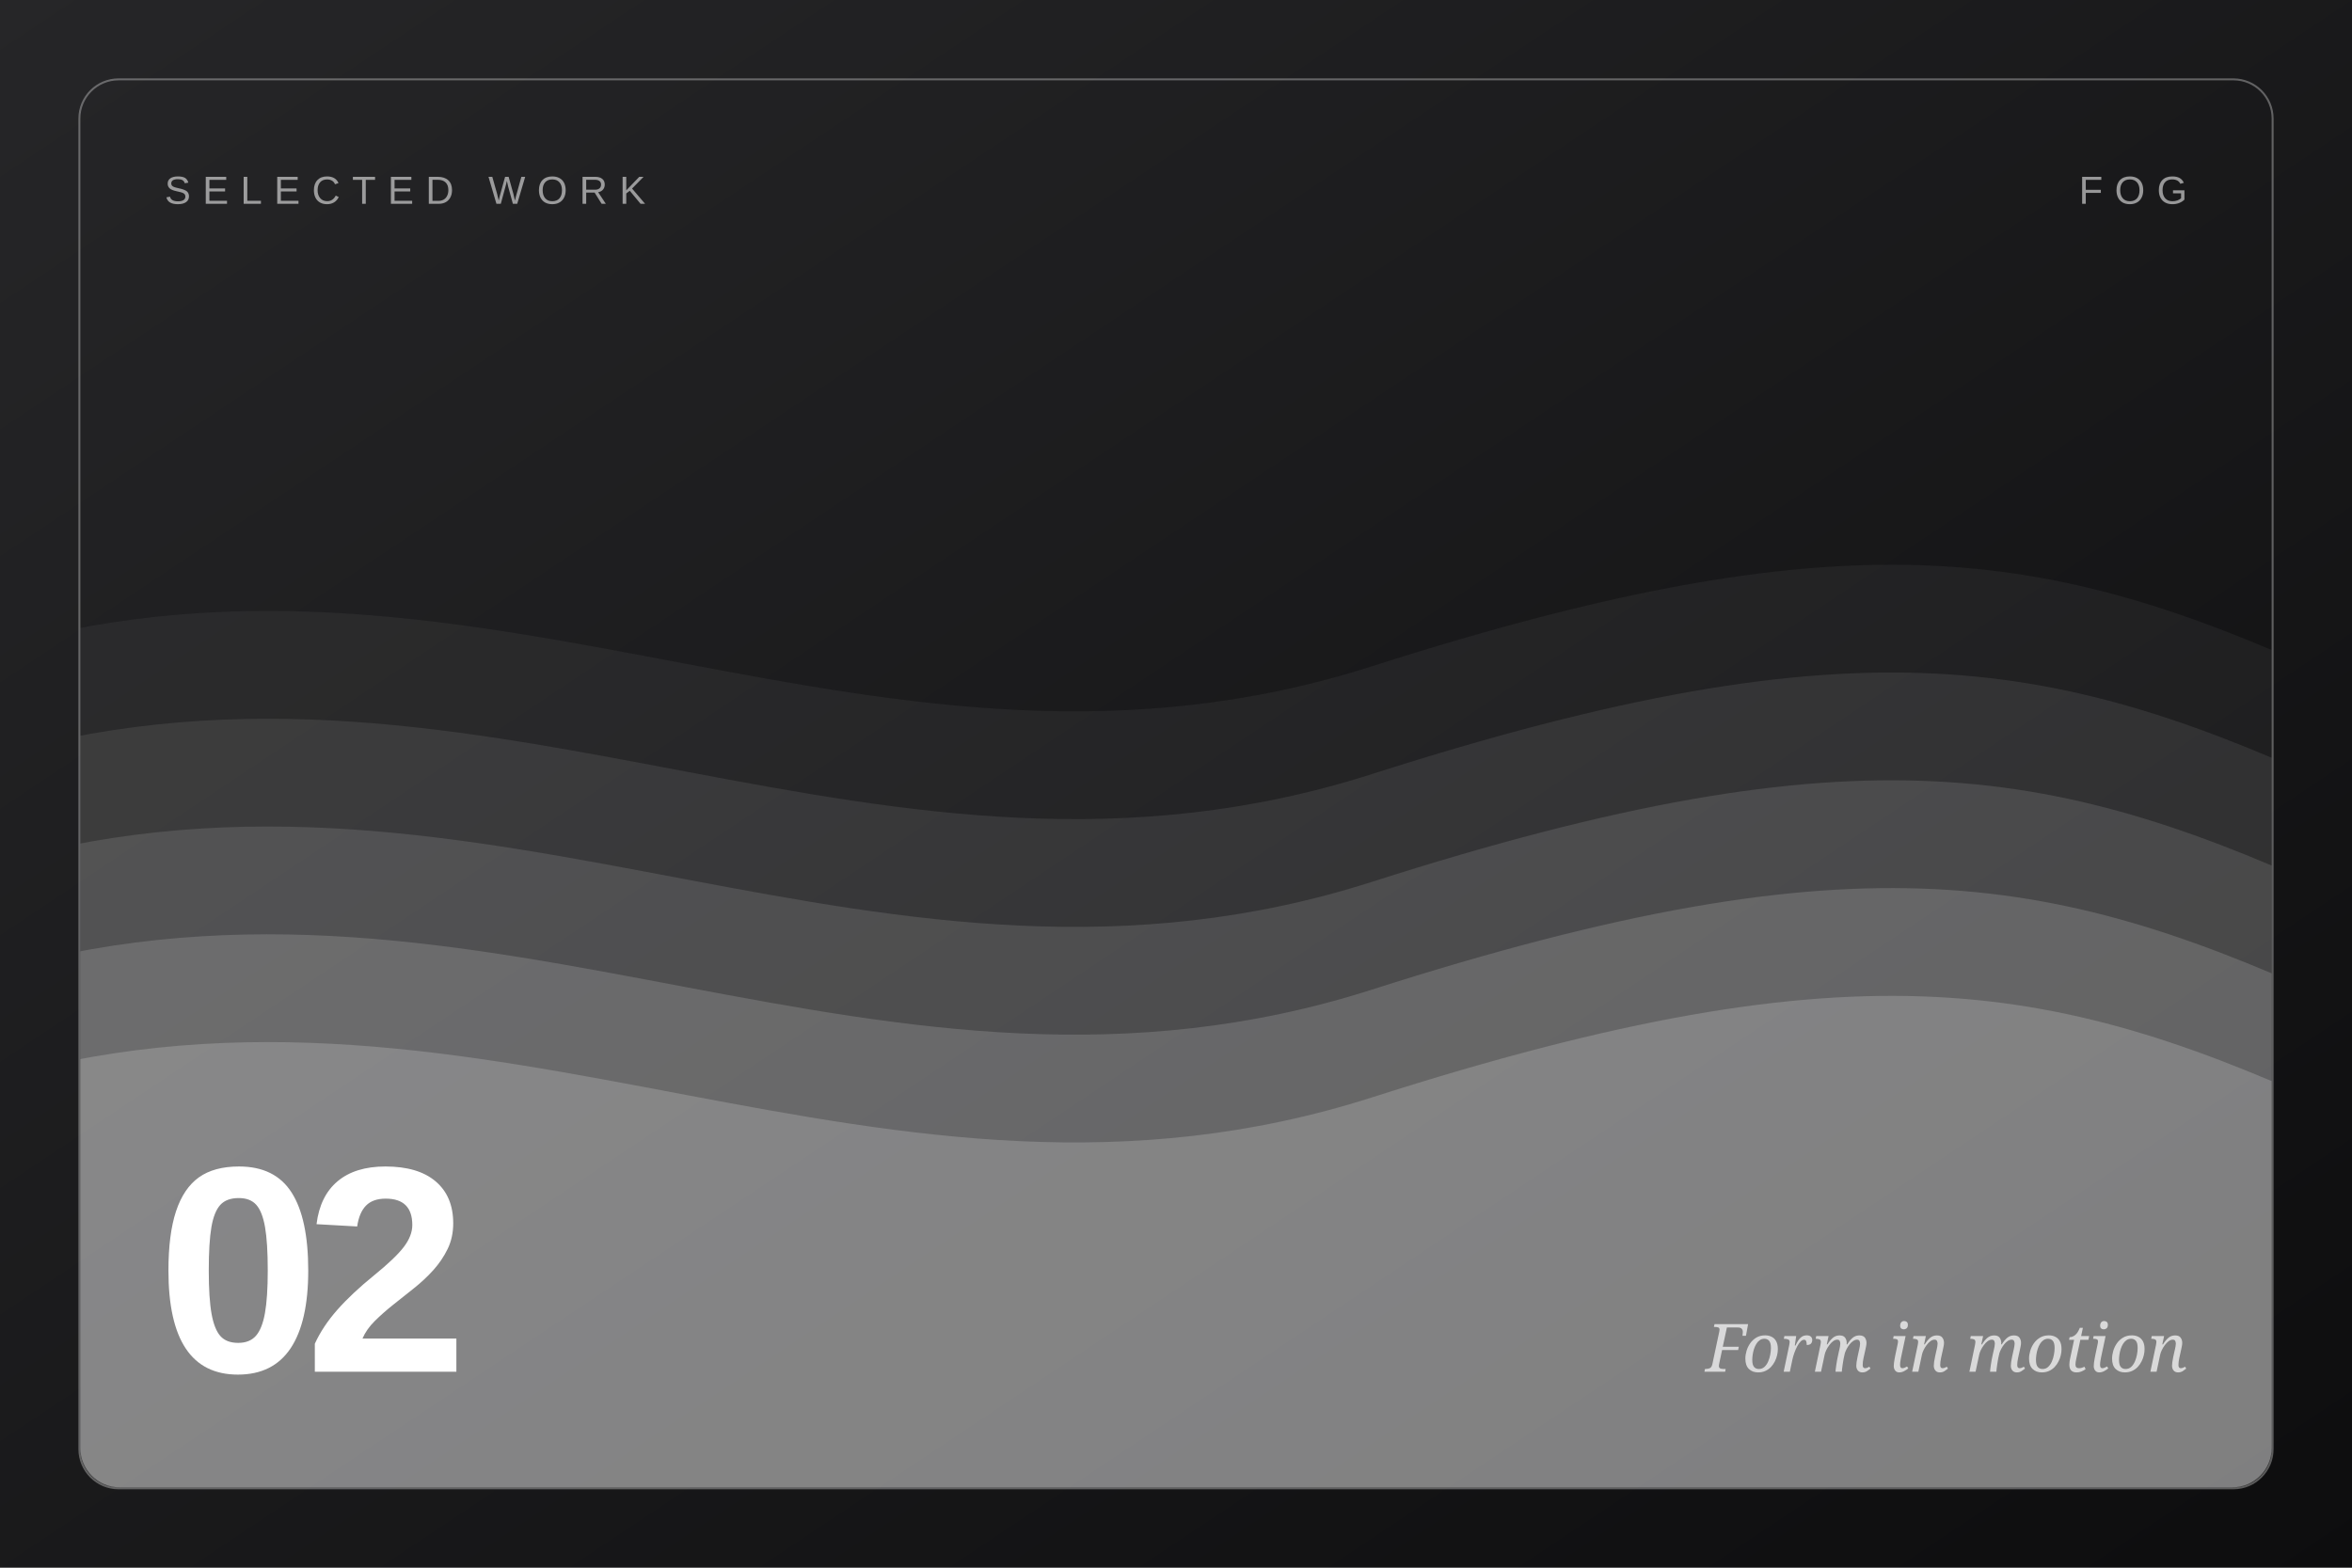
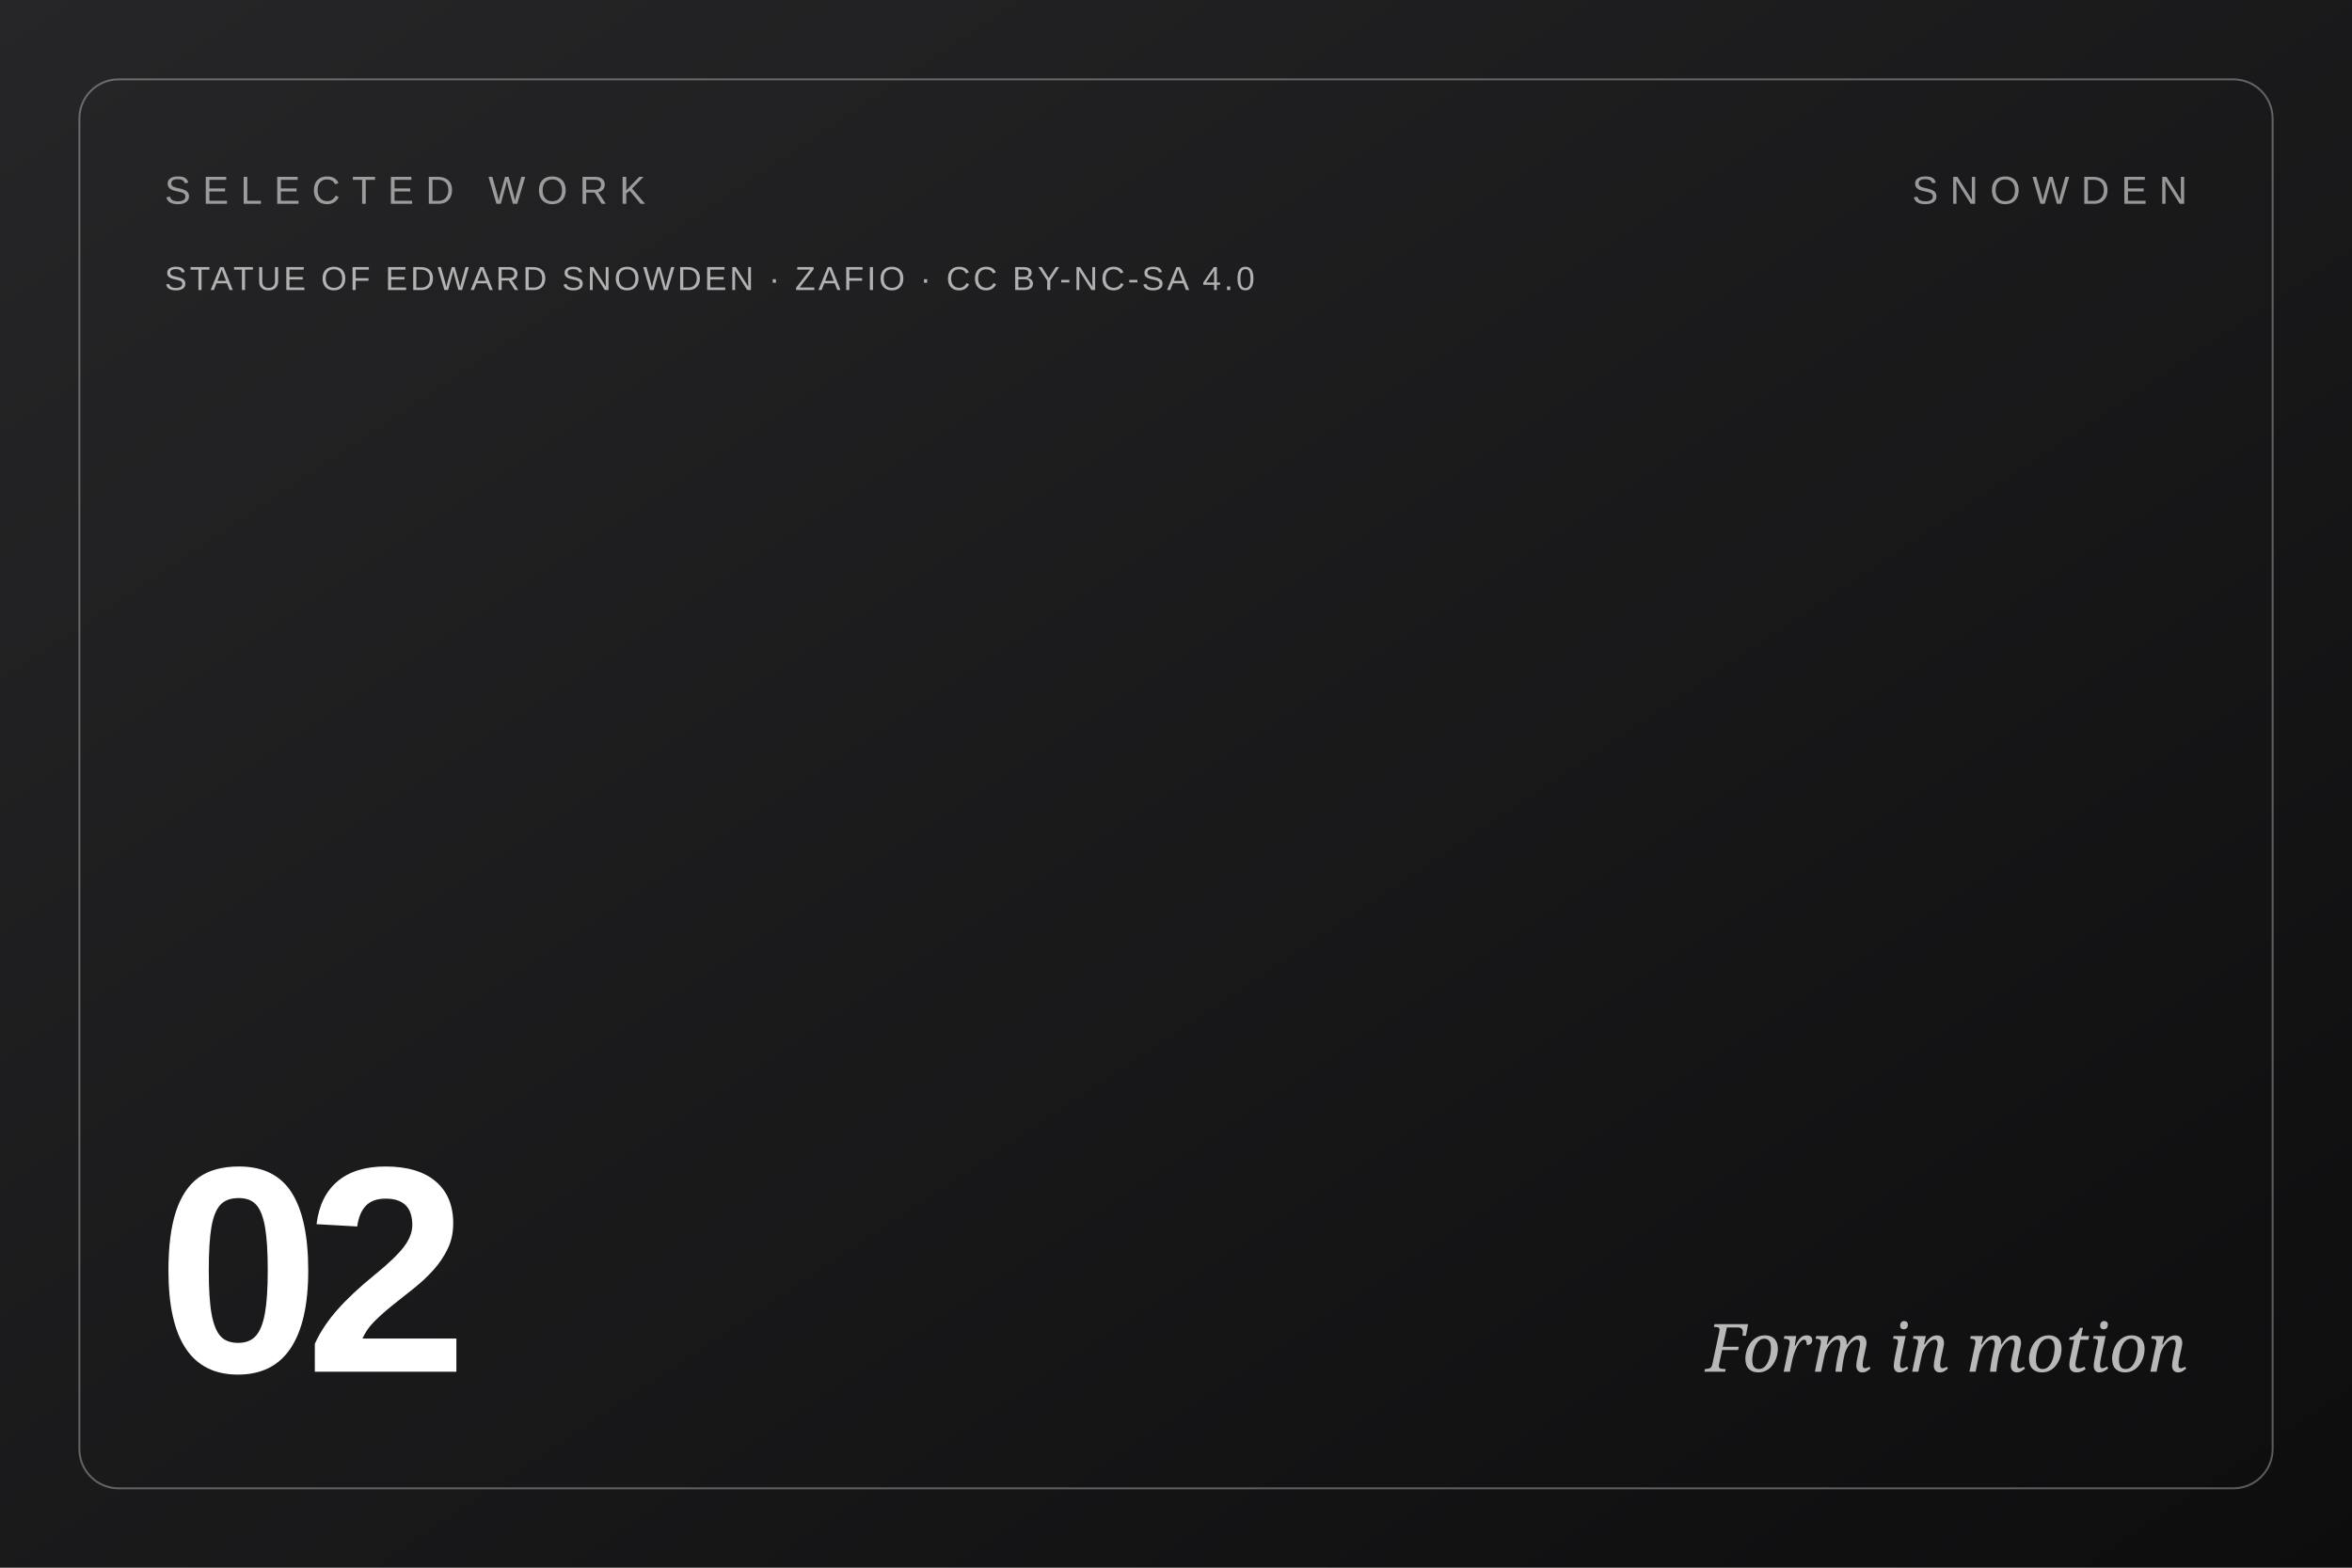
<svg xmlns="http://www.w3.org/2000/svg" width="1200" height="800" viewBox="0 0 1200 800">
  <defs>
    <linearGradient id="bg" x1="0" y1="0" x2="1" y2="1">
      <stop offset="0" stop-color="#262628" />
      <stop offset="1" stop-color="#0d0d0e" />
-     </linearGradient>
-     <radialGradient id="orb" cx=".38" cy=".32" r=".8">
-       <stop offset="0" stop-color="#ffffff" />
-       <stop offset=".45" stop-color="#8d8d90" />
-       <stop offset="1" stop-color="#0b0b0c" />
-     </radialGradient>
-     <linearGradient id="fade" x1="0" y1="0" x2="0" y2="1">
-       <stop offset="0" stop-color="#fff" stop-opacity=".9" />
-       <stop offset="1" stop-color="#fff" stop-opacity="0" />
    </linearGradient>
    <clipPath id="inner">
      <rect x="41" y="41" width="1118" height="718" rx="20" />
    </clipPath>
  </defs>
  <rect width="1200" height="800" fill="url(#bg)" />
  <g clip-path="url(#inner)">
-     <path d="M0 330 C 250 260 450 420 700 340 S 1050 280 1200 350 V800 H0Z" fill="#fff" fill-opacity="0.050" />
-     <path d="M0 385 C 250 315 450 475 700 395 S 1050 335 1200 405 V800 H0Z" fill="#fff" fill-opacity="0.085" />
-     <path d="M0 440 C 250 370 450 530 700 450 S 1050 390 1200 460 V800 H0Z" fill="#fff" fill-opacity="0.120" />
-     <path d="M0 495 C 250 425 450 585 700 505 S 1050 445 1200 515 V800 H0Z" fill="#fff" fill-opacity="0.155" />
-     <path d="M0 550 C 250 480 450 640 700 560 S 1050 500 1200 570 V800 H0Z" fill="#fff" fill-opacity="0.190" />
-   </g>
+ </g>
  <rect x="40.5" y="40.5" width="1119" height="719" rx="20" fill="none" stroke="#fff" stroke-opacity=".32" />
  <text x="84" y="104" font-family="Arial,Helvetica,sans-serif" font-size="20" letter-spacing="6" fill="#fff" fill-opacity=".55">SELECTED WORK</text>
-   <text x="1116" y="104" text-anchor="end" font-family="Arial,Helvetica,sans-serif" font-size="20" letter-spacing="6" fill="#fff" fill-opacity=".55">FOG</text>
+   <text x="1116" y="104" text-anchor="end" font-family="Arial,Helvetica,sans-serif" font-size="20" letter-spacing="6" fill="#fff" fill-opacity=".55">SNOWDEN</text>
+   <text x="84" y="148" font-family="Arial,Helvetica,sans-serif" font-size="17" letter-spacing="1.5" fill="#fff" fill-opacity=".65">STATUE OF EDWARD SNOWDEN · ZAFIO · CC BY-NC-SA 4.0</text>
  <text x="80" y="700" font-family="Arial,Helvetica,sans-serif" font-size="150" font-weight="700" letter-spacing="-8" fill="#fff">02</text>
  <text x="1116" y="700" text-anchor="end" font-family="Georgia,serif" font-style="italic" font-size="34" fill="#fff" fill-opacity=".7">Form in motion</text>
</svg>
